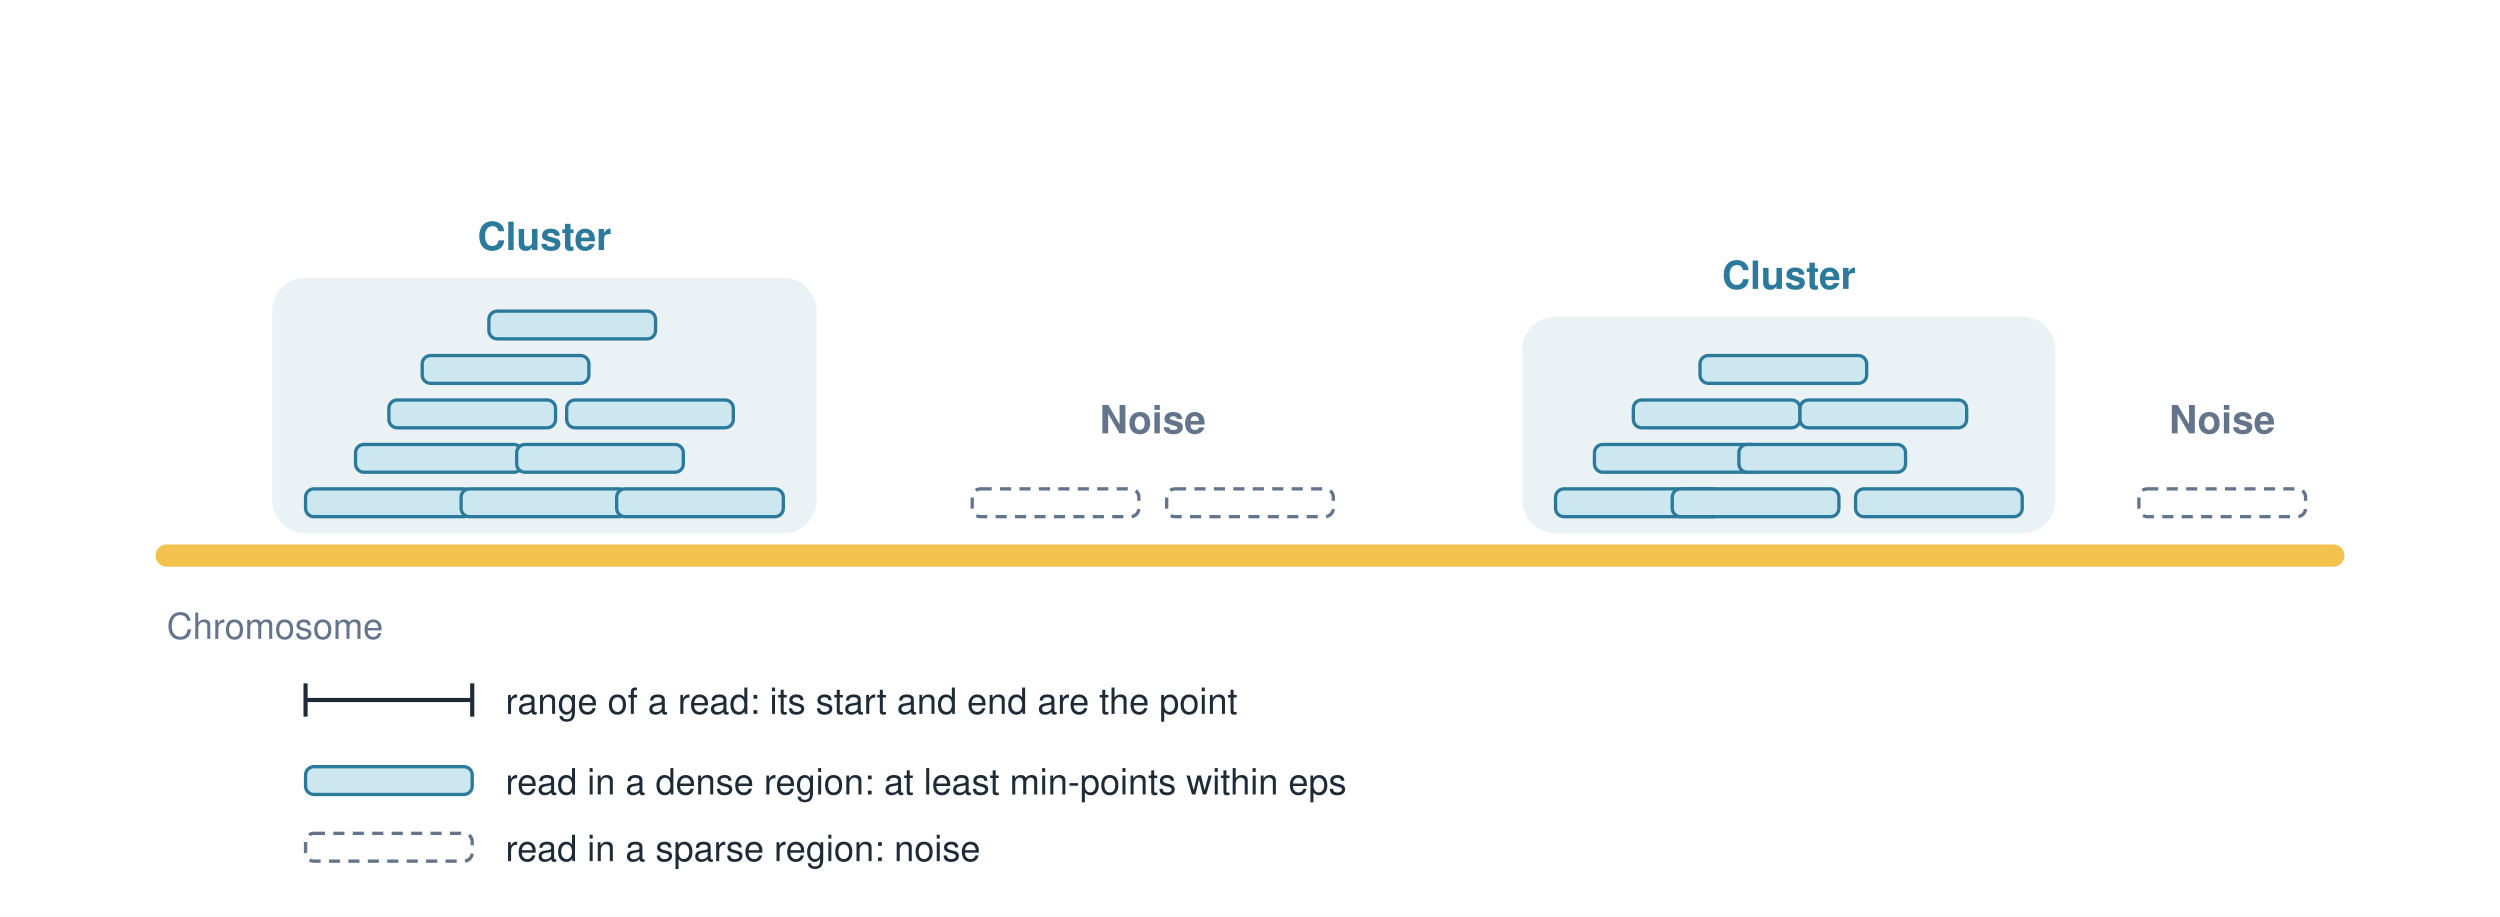
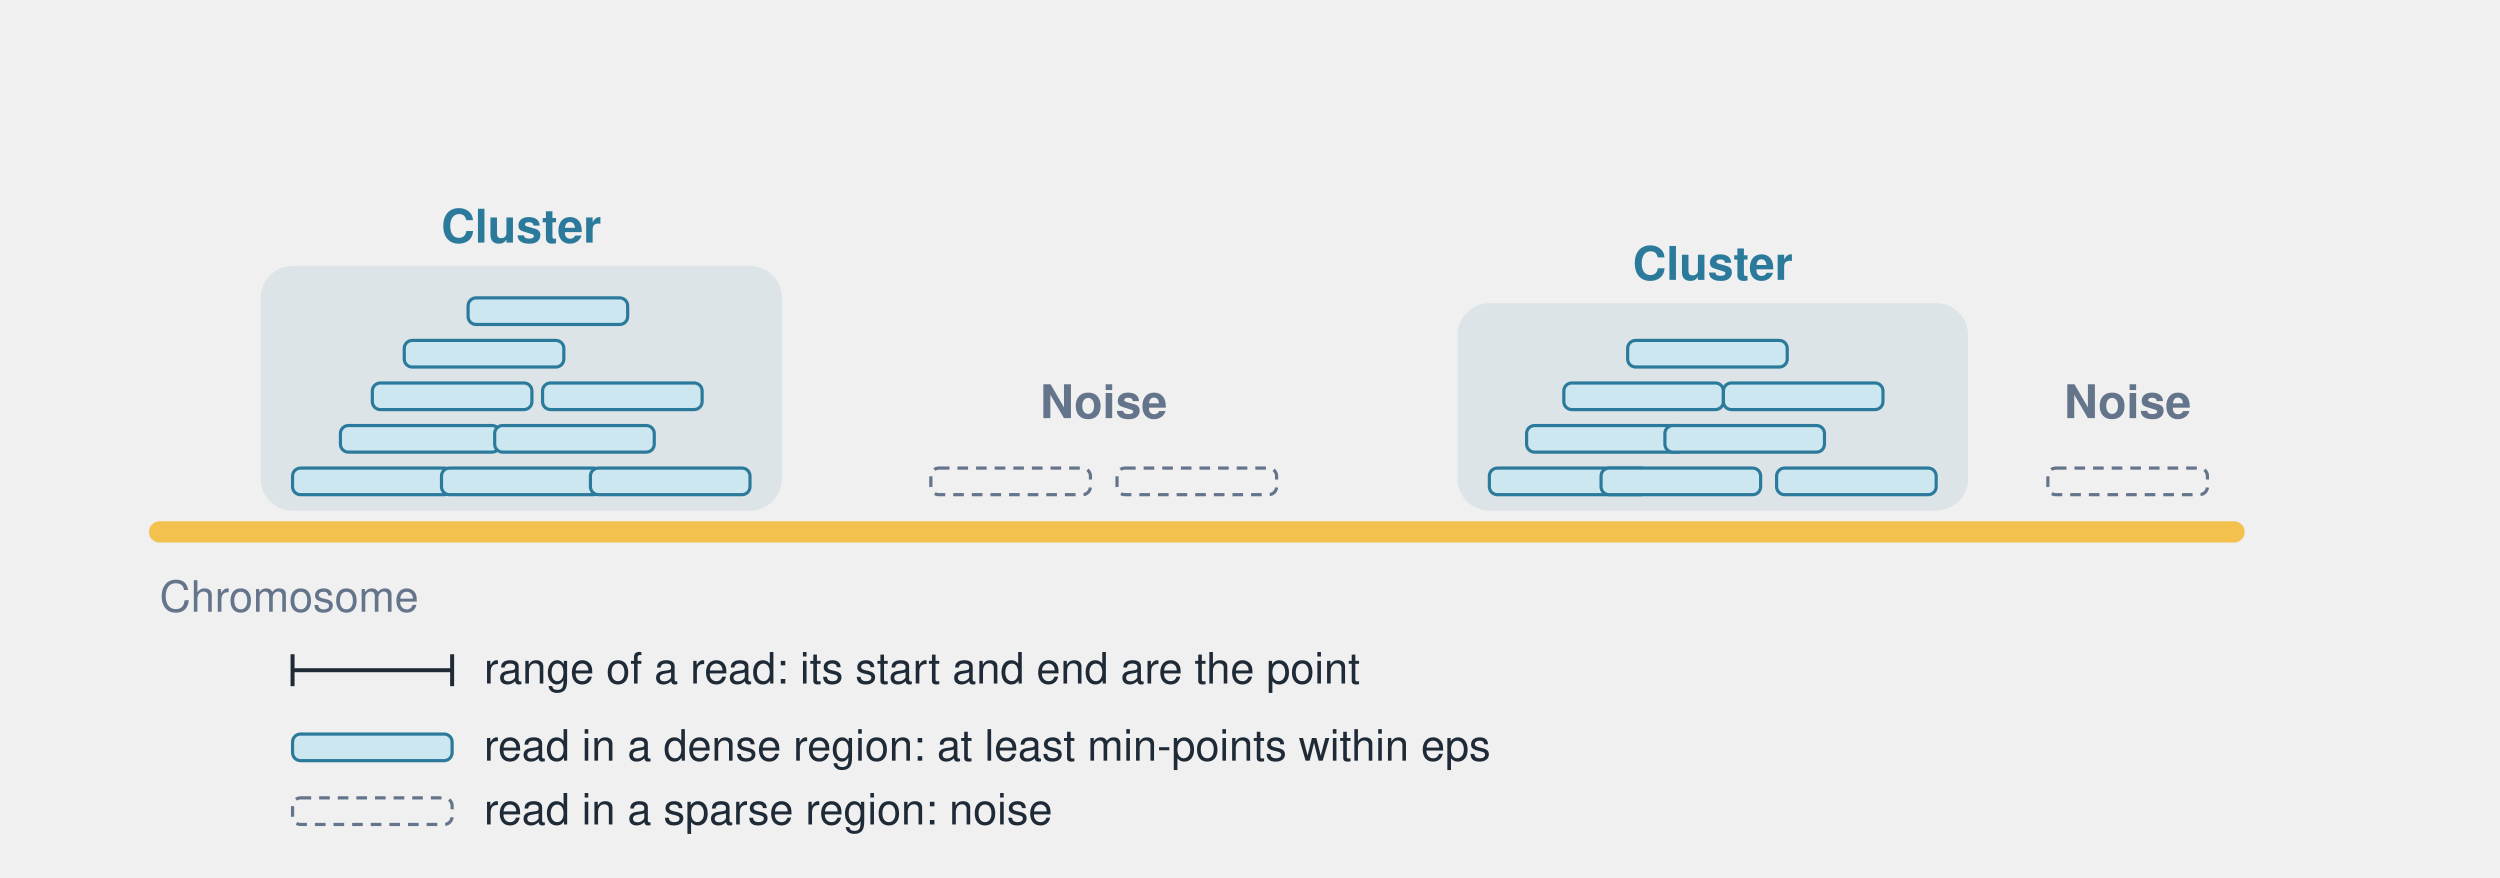
- <svg xmlns="http://www.w3.org/2000/svg" width="900" height="330" viewBox="0 0 900 330" font-family="Helvetica, Arial, sans-serif">
+ <svg xmlns="http://www.w3.org/2000/svg" width="940" height="330" viewBox="0 0 940 330" font-family="Helvetica, Arial, sans-serif">
  <defs />
-   <rect width="900" height="330" fill="#FFFFFF" />
  <line x1="60" y1="200" x2="840" y2="200" stroke="#F2C14E" stroke-width="8" stroke-linecap="round" />
-   <text x="60" y="230" font-size="13" fill="#64748B" text-anchor="start">Chromosome</text>
+   <text x="60" y="230" font-size="16.25" fill="#64748B" text-anchor="start">Chromosome</text>
  <rect x="98" y="100" width="196" height="92" rx="12" fill="#2B7A9B" fill-opacity="0.1" />
  <rect x="548" y="114" width="192" height="78" rx="12" fill="#2B7A9B" fill-opacity="0.1" />
  <rect x="110" y="176" width="60" height="10" rx="3" fill="#CDE7F0" stroke="#2B7A9B" stroke-width="1.2" />
  <rect x="128" y="160" width="60" height="10" rx="3" fill="#CDE7F0" stroke="#2B7A9B" stroke-width="1.2" />
  <rect x="140" y="144" width="60" height="10" rx="3" fill="#CDE7F0" stroke="#2B7A9B" stroke-width="1.2" />
  <rect x="152" y="128" width="60" height="10" rx="3" fill="#CDE7F0" stroke="#2B7A9B" stroke-width="1.2" />
  <rect x="166" y="176" width="60" height="10" rx="3" fill="#CDE7F0" stroke="#2B7A9B" stroke-width="1.2" />
  <rect x="176" y="112" width="60" height="10" rx="3" fill="#CDE7F0" stroke="#2B7A9B" stroke-width="1.2" />
  <rect x="186" y="160" width="60" height="10" rx="3" fill="#CDE7F0" stroke="#2B7A9B" stroke-width="1.2" />
  <rect x="204" y="144" width="60" height="10" rx="3" fill="#CDE7F0" stroke="#2B7A9B" stroke-width="1.2" />
  <rect x="222" y="176" width="60" height="10" rx="3" fill="#CDE7F0" stroke="#2B7A9B" stroke-width="1.2" />
  <rect x="560" y="176" width="60" height="10" rx="3" fill="#CDE7F0" stroke="#2B7A9B" stroke-width="1.2" />
  <rect x="574" y="160" width="60" height="10" rx="3" fill="#CDE7F0" stroke="#2B7A9B" stroke-width="1.2" />
  <rect x="588" y="144" width="60" height="10" rx="3" fill="#CDE7F0" stroke="#2B7A9B" stroke-width="1.2" />
  <rect x="602" y="176" width="60" height="10" rx="3" fill="#CDE7F0" stroke="#2B7A9B" stroke-width="1.2" />
  <rect x="612" y="128" width="60" height="10" rx="3" fill="#CDE7F0" stroke="#2B7A9B" stroke-width="1.2" />
  <rect x="626" y="160" width="60" height="10" rx="3" fill="#CDE7F0" stroke="#2B7A9B" stroke-width="1.2" />
  <rect x="648" y="144" width="60" height="10" rx="3" fill="#CDE7F0" stroke="#2B7A9B" stroke-width="1.2" />
  <rect x="668" y="176" width="60" height="10" rx="3" fill="#CDE7F0" stroke="#2B7A9B" stroke-width="1.2" />
-   <rect x="350" y="176" width="60" height="10" rx="3" fill="#FFFFFF" stroke="#64748B" stroke-width="1.2" stroke-dasharray="4,3" />
-   <rect x="420" y="176" width="60" height="10" rx="3" fill="#FFFFFF" stroke="#64748B" stroke-width="1.2" stroke-dasharray="4,3" />
-   <rect x="770" y="176" width="60" height="10" rx="3" fill="#FFFFFF" stroke="#64748B" stroke-width="1.2" stroke-dasharray="4,3" />
-   <text x="196" y="90" font-size="14" fill="#2B7A9B" text-anchor="middle" font-weight="bold">Cluster</text>
-   <text x="644" y="104" font-size="14" fill="#2B7A9B" text-anchor="middle" font-weight="bold">Cluster</text>
-   <text x="415" y="156" font-size="14" fill="#64748B" text-anchor="middle" font-weight="bold">Noise</text>
-   <text x="800" y="156" font-size="14" fill="#64748B" text-anchor="middle" font-weight="bold">Noise</text>
+   <rect x="350" y="176" width="60" height="10" rx="3" fill="none" stroke="#64748B" stroke-width="1.2" stroke-dasharray="4,3" />
+   <rect x="420" y="176" width="60" height="10" rx="3" fill="none" stroke="#64748B" stroke-width="1.2" stroke-dasharray="4,3" />
+   <rect x="770" y="176" width="60" height="10" rx="3" fill="none" stroke="#64748B" stroke-width="1.2" stroke-dasharray="4,3" />
+   <text x="196" y="91.225" font-size="17.5" fill="#2B7A9B" text-anchor="middle" font-weight="bold">Cluster</text>
+   <text x="644" y="105.225" font-size="17.5" fill="#2B7A9B" text-anchor="middle" font-weight="bold">Cluster</text>
+   <text x="415" y="157.225" font-size="17.5" fill="#64748B" text-anchor="middle" font-weight="bold">Noise</text>
+   <text x="800" y="157.225" font-size="17.5" fill="#64748B" text-anchor="middle" font-weight="bold">Noise</text>
  <line x1="110" y1="252" x2="170" y2="252" stroke="#1F2A37" stroke-width="1.5" stroke-linecap="butt" />
  <line x1="110" y1="246" x2="110" y2="258" stroke="#1F2A37" stroke-width="1.5" stroke-linecap="butt" />
  <line x1="170" y1="246" x2="170" y2="258" stroke="#1F2A37" stroke-width="1.5" stroke-linecap="butt" />
-   <text x="182" y="257" font-size="13" fill="#1F2A37" text-anchor="start">range of a read: its start and end are the point</text>
+   <text x="182" y="257" font-size="16.25" fill="#1F2A37" text-anchor="start">range of a read: its start and end are the point</text>
  <rect x="110" y="276" width="60" height="10" rx="3" fill="#CDE7F0" stroke="#2B7A9B" stroke-width="1.2" />
-   <text x="182" y="286" font-size="13" fill="#1F2A37" text-anchor="start">read in a dense region: at least min-points within eps</text>
-   <rect x="110" y="300" width="60" height="10" rx="3" fill="#FFFFFF" stroke="#64748B" stroke-width="1.2" stroke-dasharray="4,3" />
-   <text x="182" y="310" font-size="13" fill="#1F2A37" text-anchor="start">read in a sparse region: noise</text>
+   <text x="182" y="286" font-size="16.25" fill="#1F2A37" text-anchor="start">read in a dense region: at least min-points within eps</text>
+   <rect x="110" y="300" width="60" height="10" rx="3" fill="none" stroke="#64748B" stroke-width="1.2" stroke-dasharray="4,3" />
+   <text x="182" y="310" font-size="16.25" fill="#1F2A37" text-anchor="start">read in a sparse region: noise</text>
</svg>
